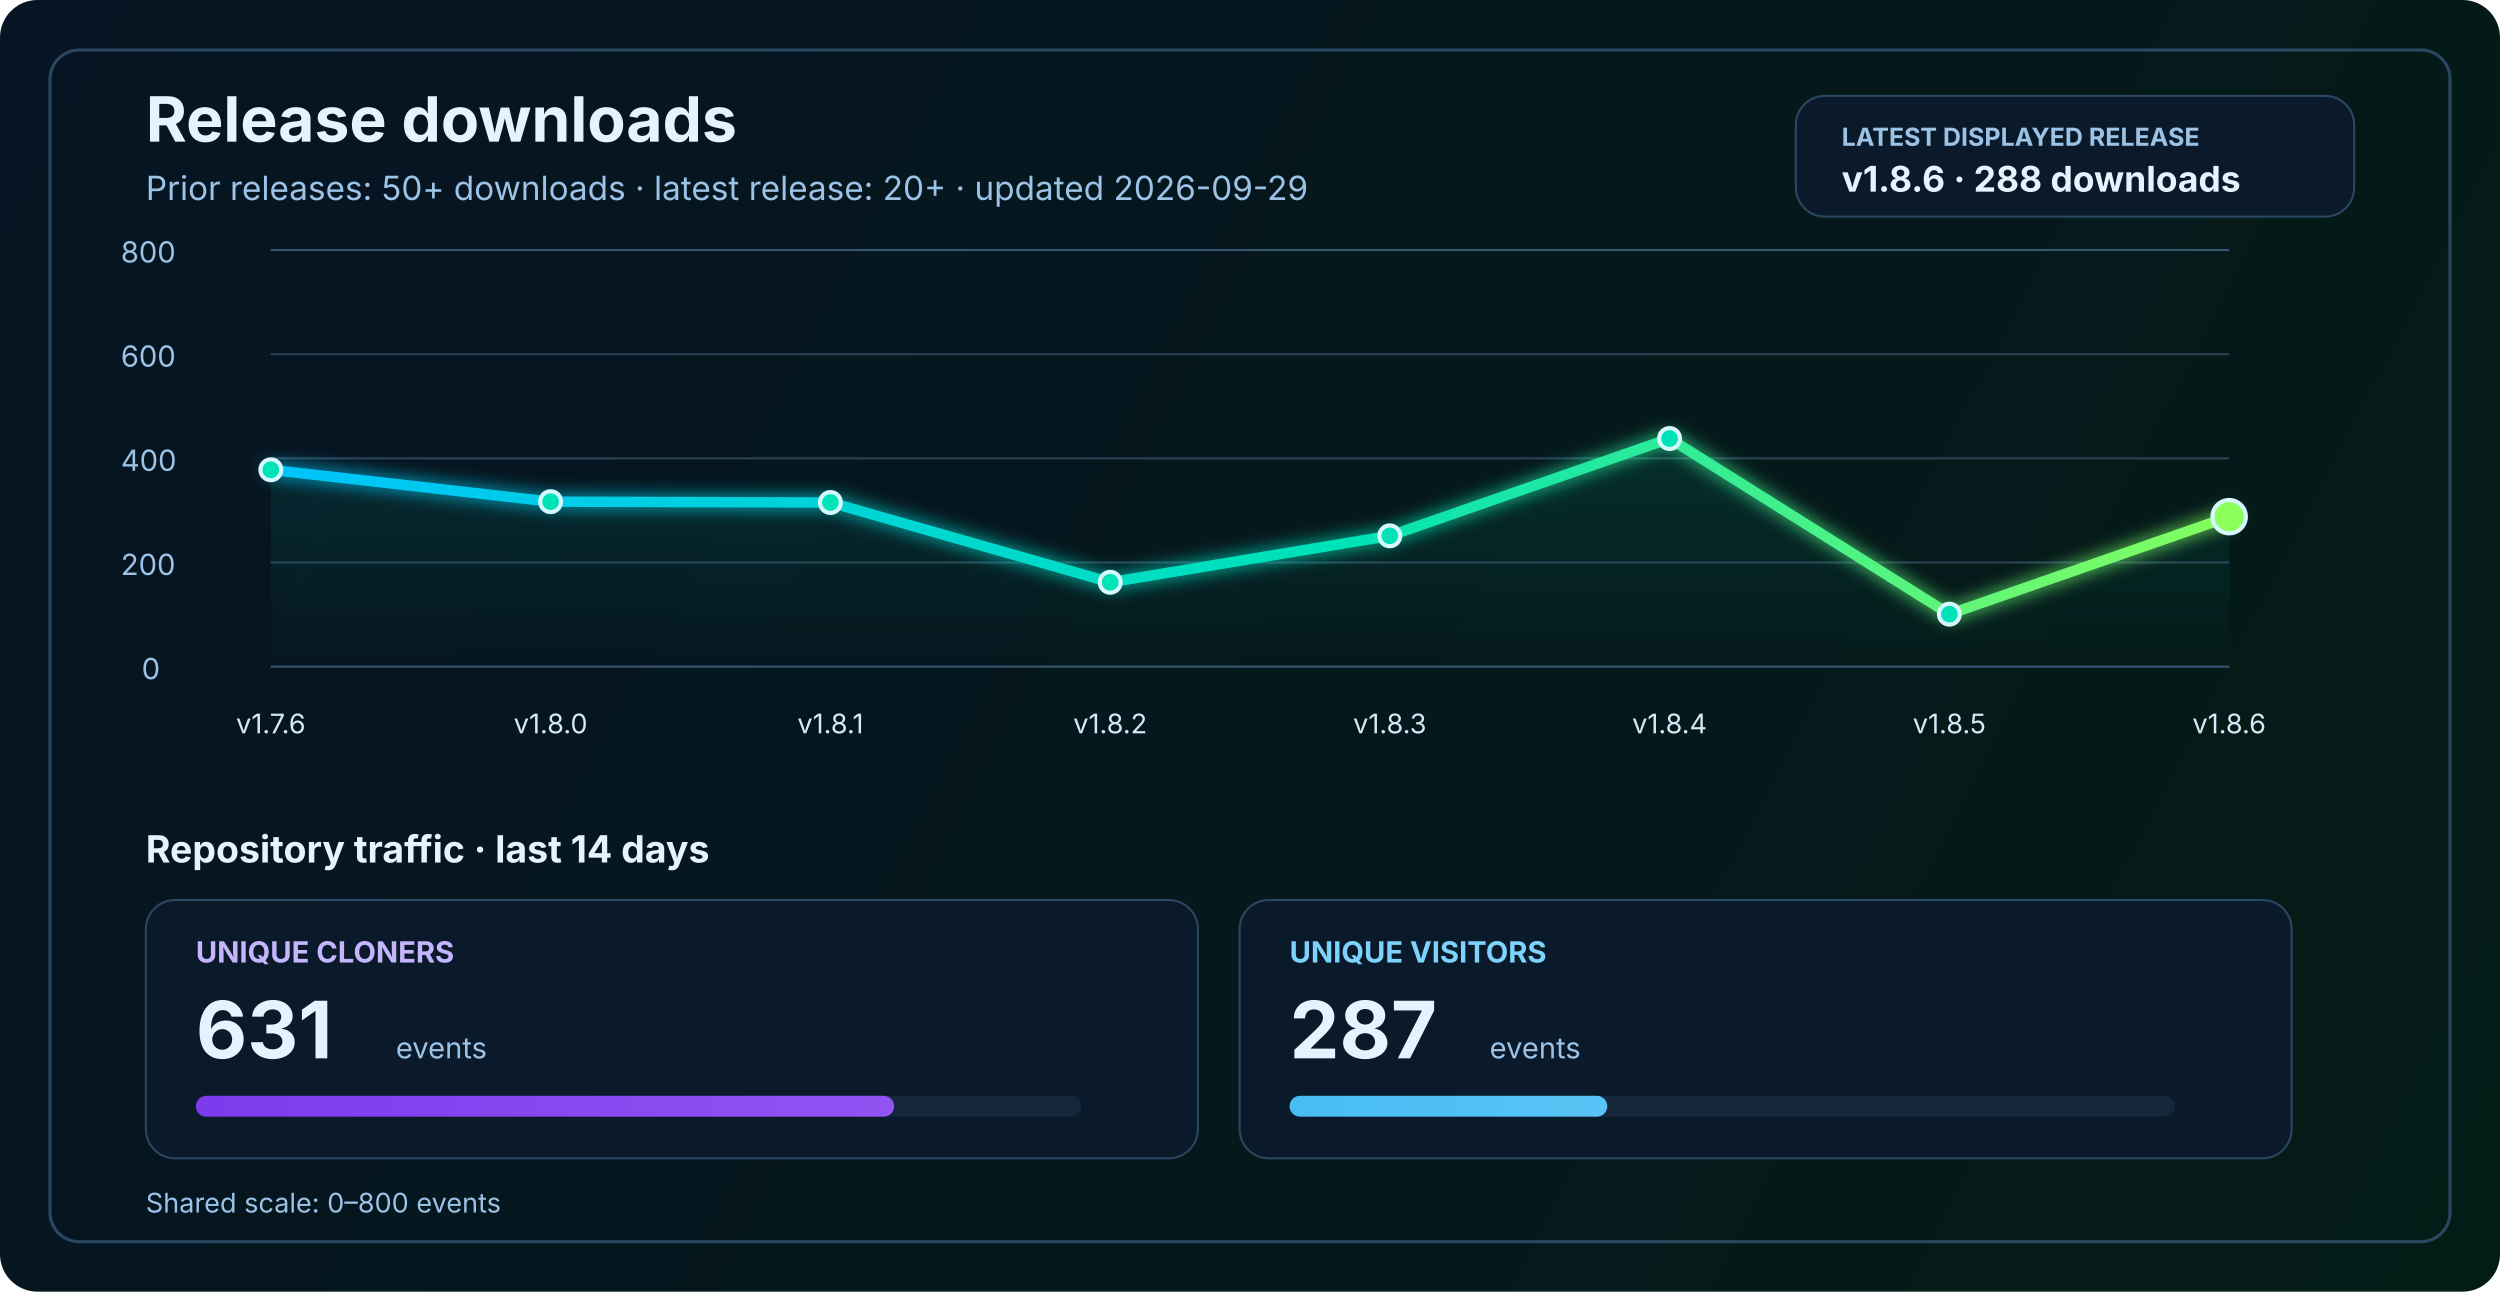
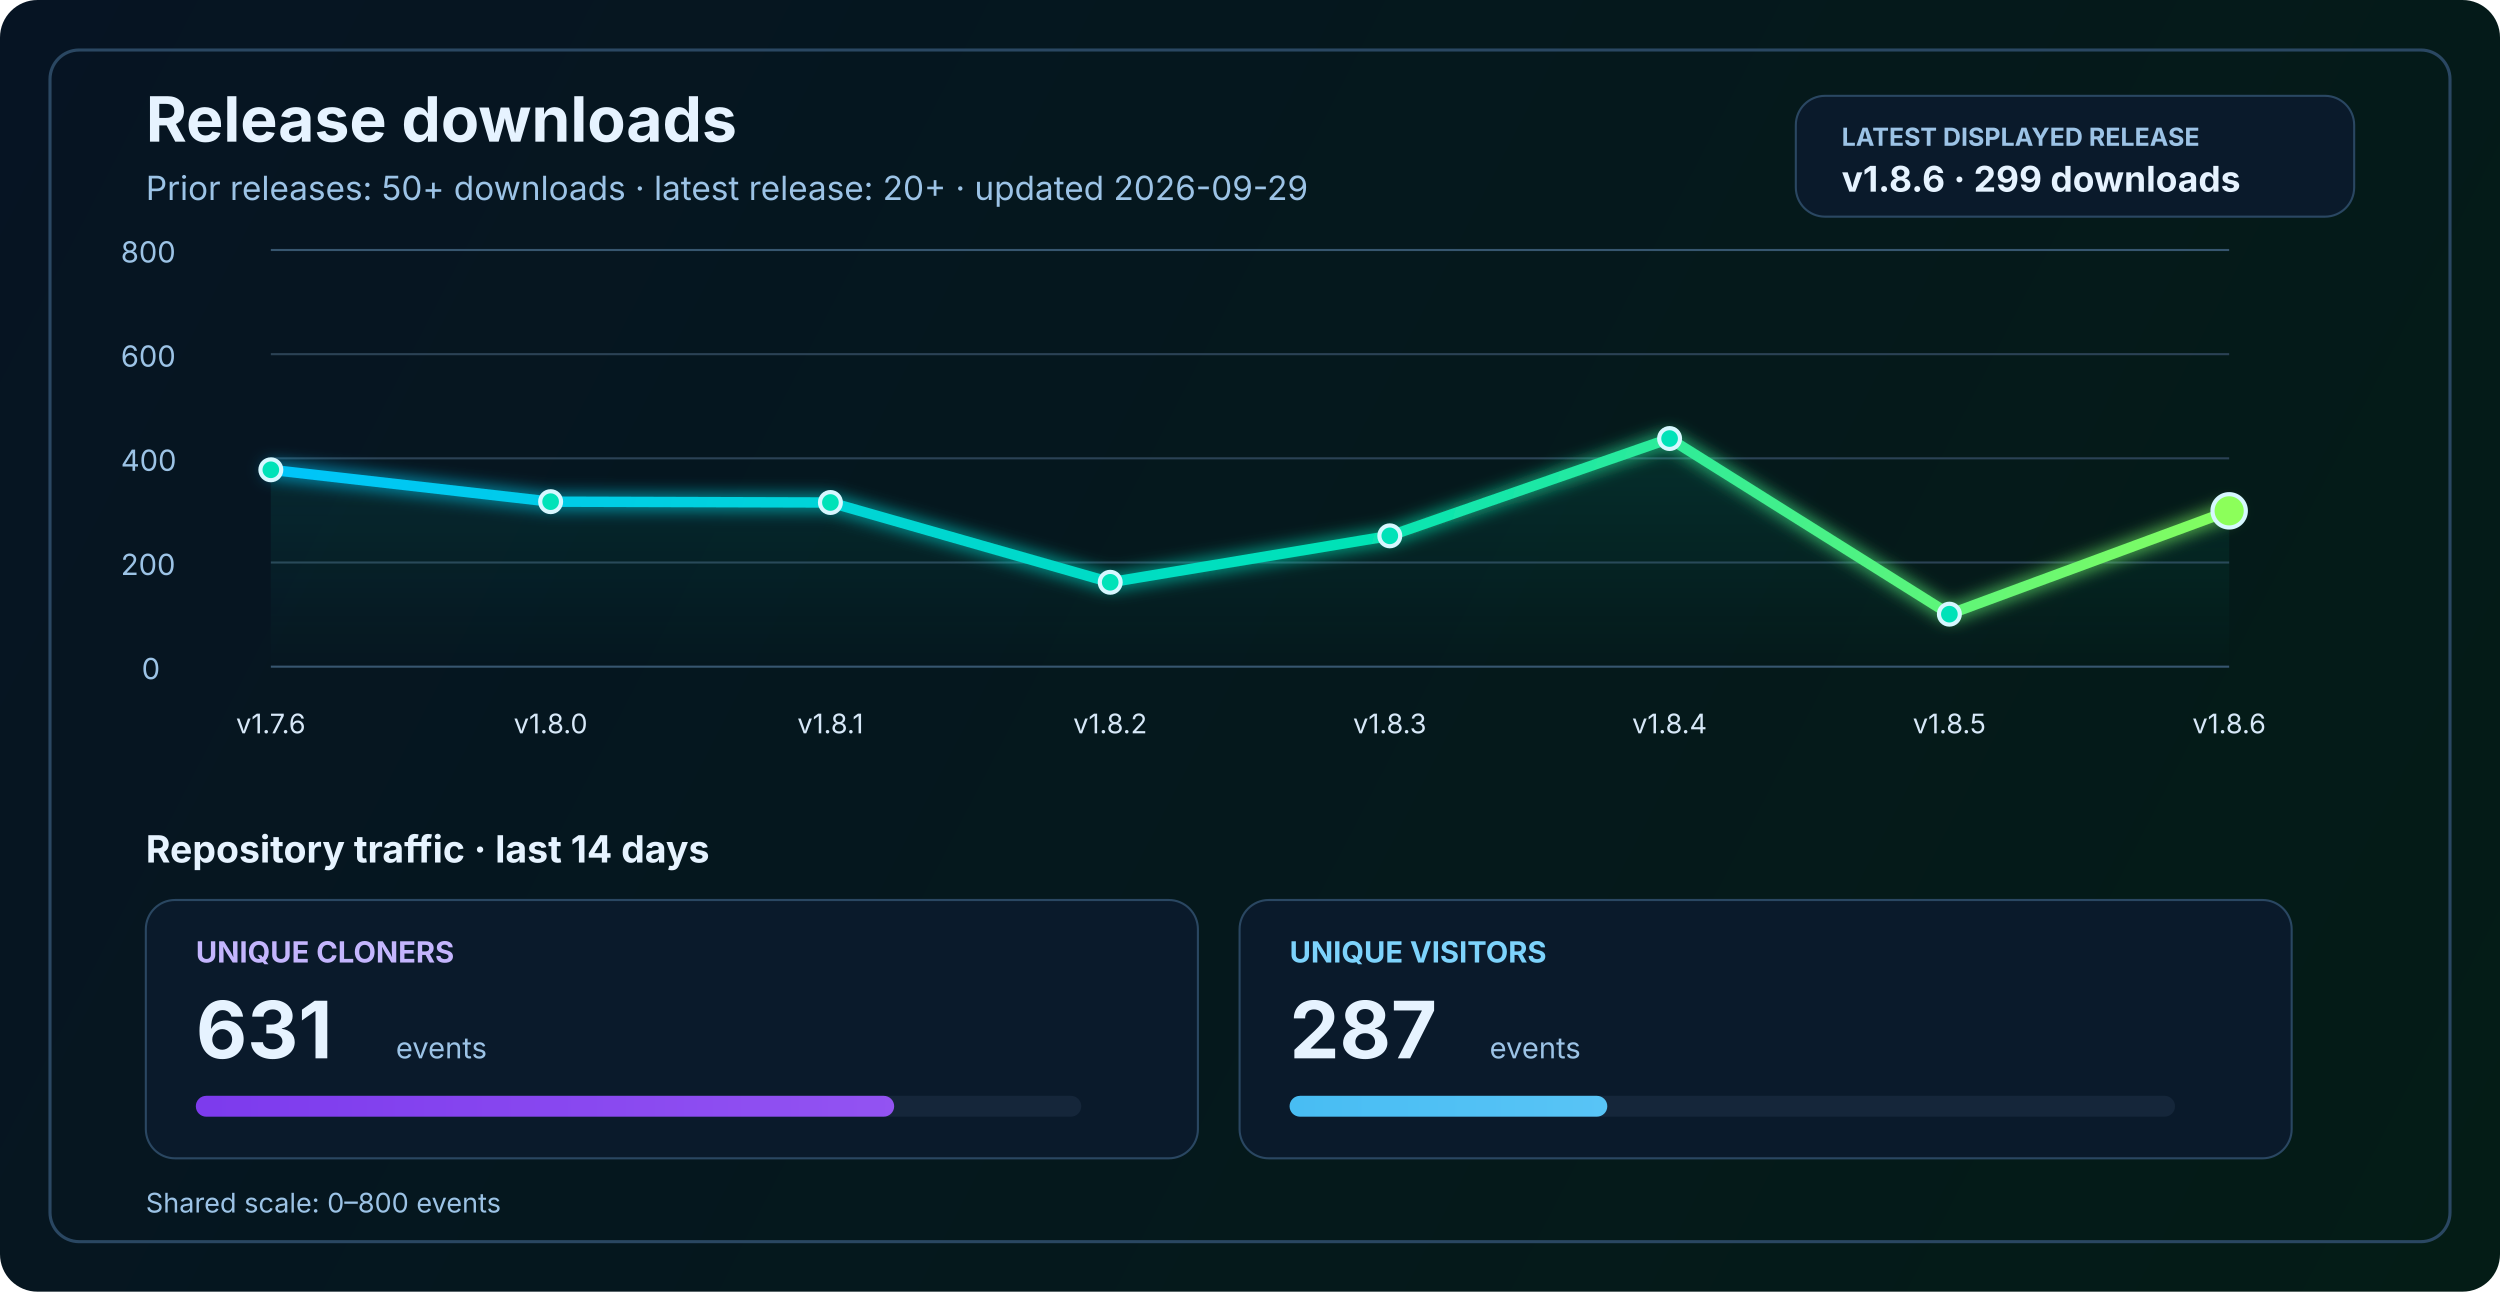
<svg xmlns="http://www.w3.org/2000/svg" width="1200" height="620" viewBox="0 0 1200 620" fill="none" role="img" aria-labelledby="title desc">
  <defs>
    <linearGradient id="bg" x1="0" y1="0" x2="1200" y2="620" gradientUnits="userSpaceOnUse">
      <stop stop-color="#061423" />
      <stop offset="1" stop-color="#041C16" />
    </linearGradient>
    <linearGradient id="line" x1="130" y1="86" x2="1070" y2="340" gradientUnits="userSpaceOnUse">
      <stop stop-color="#00C2FF" />
      <stop offset="0.55" stop-color="#00E2B8" />
      <stop offset="1" stop-color="#8CFF5A" />
    </linearGradient>
    <linearGradient id="area" x1="0" y1="120" x2="0" y2="320" gradientUnits="userSpaceOnUse">
      <stop stop-color="#00E2B8" stop-opacity="0.20" />
      <stop offset="1" stop-color="#00E2B8" stop-opacity="0" />
    </linearGradient>
    <linearGradient id="cloneFill" x1="86" y1="450" x2="1110" y2="450" gradientUnits="userSpaceOnUse">
      <stop stop-color="#7C3AED" />
      <stop offset="1" stop-color="#C084FC" />
    </linearGradient>
    <linearGradient id="viewFill" x1="86" y1="482" x2="1110" y2="482" gradientUnits="userSpaceOnUse">
      <stop stop-color="#0EA5E9" />
      <stop offset="1" stop-color="#7DD3FC" />
    </linearGradient>
    <filter id="glow" x="-50%" y="-50%" width="200%" height="200%">
      <feGaussianBlur stdDeviation="4" result="blur" />
      <feMerge>
        <feMergeNode in="blur" />
        <feMergeNode in="SourceGraphic" />
      </feMerge>
    </filter>
  </defs>
  <rect width="1200" height="620" rx="18" fill="url(#bg)" />
  <rect x="24" y="24" width="1152" height="572" rx="14" stroke="#2A4762" stroke-width="1.5" />
  <text x="70" y="68" fill="#E6F3FF" font-size="30" font-family="SF Pro Display, -apple-system, BlinkMacSystemFont, Segoe UI, sans-serif" font-weight="700">Release downloads</text>
  <text x="70" y="96" fill="#9CC3E6" font-size="16" font-family="SF Pro Text, -apple-system, BlinkMacSystemFont, Segoe UI, sans-serif">Prior releases: 50+ downloads · latest release: 20+ · updated 2026-09-29</text>
  <rect x="862" y="46" width="268" height="58" rx="14" fill="#0A1A2B" stroke="#2A4762" stroke-width="1" />
  <text x="884" y="70" fill="#9CC3E6" font-size="12" font-family="SF Pro Text, -apple-system, BlinkMacSystemFont, Segoe UI, sans-serif" font-weight="700">LATEST DISPLAYED RELEASE</text>
-   <text x="884" y="92" fill="#E6F3FF" font-size="17" font-family="SF Pro Text, -apple-system, BlinkMacSystemFont, Segoe UI, sans-serif" font-weight="700">v1.8.6 · 288 downloads</text>
+   <text x="884" y="92" fill="#E6F3FF" font-size="17" font-family="SF Pro Text, -apple-system, BlinkMacSystemFont, Segoe UI, sans-serif" font-weight="700">v1.8.6 · 299 downloads</text>
  <line x1="130" y1="320.0" x2="1070" y2="320.0" stroke="#37566F" stroke-width="1" />
  <line x1="130" y1="270.0" x2="1070" y2="270.0" stroke="#2B4255" stroke-width="1" />
  <line x1="130" y1="220.0" x2="1070" y2="220.0" stroke="#2B4255" stroke-width="1" />
  <line x1="130" y1="170.0" x2="1070" y2="170.0" stroke="#2B4255" stroke-width="1" />
  <line x1="130" y1="120.0" x2="1070" y2="120.0" stroke="#37566F" stroke-width="1" />
  <text x="68" y="326.0" fill="#9CC3E6" font-size="14" font-family="SF Pro Text, -apple-system, BlinkMacSystemFont, Segoe UI, sans-serif">0</text>
  <text x="58" y="276.0" fill="#9CC3E6" font-size="14" font-family="SF Pro Text, -apple-system, BlinkMacSystemFont, Segoe UI, sans-serif">200</text>
  <text x="58" y="226.0" fill="#9CC3E6" font-size="14" font-family="SF Pro Text, -apple-system, BlinkMacSystemFont, Segoe UI, sans-serif">400</text>
  <text x="58" y="176.0" fill="#9CC3E6" font-size="14" font-family="SF Pro Text, -apple-system, BlinkMacSystemFont, Segoe UI, sans-serif">600</text>
  <text x="58" y="126.0" fill="#9CC3E6" font-size="14" font-family="SF Pro Text, -apple-system, BlinkMacSystemFont, Segoe UI, sans-serif">800</text>
-   <path d="M 130.0 225.5 L 264.3 240.8 L 398.6 241.2 L 532.9 279.5 L 667.1 257.2 L 801.4 210.5 L 935.7 294.8 L 1070.0 248.0 L 1070 320 L 130 320 Z" fill="url(#area)" />
-   <polyline points="130.0,225.5 264.3,240.8 398.6,241.2 532.9,279.5 667.1,257.2 801.4,210.5 935.7,294.8 1070.0,248.0" fill="none" stroke="url(#line)" stroke-width="5" stroke-linecap="round" stroke-linejoin="round" filter="url(#glow)" />
+   <path d="M 130.0 225.5 L 264.3 240.8 L 398.6 241.2 L 532.9 279.5 L 667.1 257.2 L 801.4 210.5 L 935.7 294.8 L 1070.0 245.2 L 1070 320 L 130 320 Z" fill="url(#area)" />
+   <polyline points="130.0,225.5 264.3,240.8 398.6,241.2 532.9,279.5 667.1,257.2 801.4,210.5 935.7,294.8 1070.0,245.2" fill="none" stroke="url(#line)" stroke-width="5" stroke-linecap="round" stroke-linejoin="round" filter="url(#glow)" />
  <circle cx="130.0" cy="225.5" r="5" fill="#00E2B8" stroke="#D7F7FF" stroke-width="2" />
  <circle cx="264.3" cy="240.8" r="5" fill="#00E2B8" stroke="#D7F7FF" stroke-width="2" />
  <circle cx="398.6" cy="241.2" r="5" fill="#00E2B8" stroke="#D7F7FF" stroke-width="2" />
  <circle cx="532.9" cy="279.5" r="5" fill="#00E2B8" stroke="#D7F7FF" stroke-width="2" />
  <circle cx="667.1" cy="257.2" r="5" fill="#00E2B8" stroke="#D7F7FF" stroke-width="2" />
  <circle cx="801.4" cy="210.5" r="5" fill="#00E2B8" stroke="#D7F7FF" stroke-width="2" />
  <circle cx="935.7" cy="294.8" r="5" fill="#00E2B8" stroke="#D7F7FF" stroke-width="2" />
-   <circle cx="1070.0" cy="248.0" r="8" fill="#8CFF5A" stroke="#D7F7FF" stroke-width="2" />
+   <circle cx="1070.0" cy="245.2" r="8" fill="#8CFF5A" stroke="#D7F7FF" stroke-width="2" />
  <text x="130.0" y="352" text-anchor="middle" fill="#D7E8F8" font-size="13" font-family="SF Pro Text, -apple-system, BlinkMacSystemFont, Segoe UI, sans-serif">v1.7.6</text>
  <text x="264.3" y="352" text-anchor="middle" fill="#D7E8F8" font-size="13" font-family="SF Pro Text, -apple-system, BlinkMacSystemFont, Segoe UI, sans-serif">v1.8.0</text>
  <text x="398.6" y="352" text-anchor="middle" fill="#D7E8F8" font-size="13" font-family="SF Pro Text, -apple-system, BlinkMacSystemFont, Segoe UI, sans-serif">v1.8.1</text>
  <text x="532.9" y="352" text-anchor="middle" fill="#D7E8F8" font-size="13" font-family="SF Pro Text, -apple-system, BlinkMacSystemFont, Segoe UI, sans-serif">v1.8.2</text>
  <text x="667.1" y="352" text-anchor="middle" fill="#D7E8F8" font-size="13" font-family="SF Pro Text, -apple-system, BlinkMacSystemFont, Segoe UI, sans-serif">v1.8.3</text>
  <text x="801.4" y="352" text-anchor="middle" fill="#D7E8F8" font-size="13" font-family="SF Pro Text, -apple-system, BlinkMacSystemFont, Segoe UI, sans-serif">v1.8.4</text>
  <text x="935.7" y="352" text-anchor="middle" fill="#D7E8F8" font-size="13" font-family="SF Pro Text, -apple-system, BlinkMacSystemFont, Segoe UI, sans-serif">v1.8.5</text>
  <text x="1070.0" y="352" text-anchor="middle" fill="#D7E8F8" font-size="13" font-family="SF Pro Text, -apple-system, BlinkMacSystemFont, Segoe UI, sans-serif">v1.8.6</text>
  <text x="70" y="414" fill="#E6F3FF" font-size="18" font-family="SF Pro Text, -apple-system, BlinkMacSystemFont, Segoe UI, sans-serif" font-weight="700">Repository traffic · last 14 days</text>
  <rect x="70" y="432" width="505" height="124" rx="14" fill="#0A1A2B" stroke="#2A4762" stroke-width="1" />
  <text x="94" y="462" fill="#C4B5FD" font-size="14" font-family="SF Pro Text, -apple-system, BlinkMacSystemFont, Segoe UI, sans-serif" font-weight="700">UNIQUE CLONERS</text>
  <text x="94" y="508" fill="#E6F3FF" font-size="38" font-family="SF Pro Display, -apple-system, BlinkMacSystemFont, Segoe UI, sans-serif" font-weight="700">631</text>
  <text x="190" y="508" fill="#9CC3E6" font-size="14" font-family="SF Pro Text, -apple-system, BlinkMacSystemFont, Segoe UI, sans-serif">events</text>
  <rect x="94" y="526" width="425" height="10" rx="5" fill="#15263A" />
  <rect x="94" y="526" width="335.2" height="10" rx="5" fill="url(#cloneFill)" />
  <rect x="595" y="432" width="505" height="124" rx="14" fill="#0A1A2B" stroke="#2A4762" stroke-width="1" />
  <text x="619" y="462" fill="#7DD3FC" font-size="14" font-family="SF Pro Text, -apple-system, BlinkMacSystemFont, Segoe UI, sans-serif" font-weight="700">UNIQUE VISITORS</text>
  <text x="619" y="508" fill="#E6F3FF" font-size="38" font-family="SF Pro Display, -apple-system, BlinkMacSystemFont, Segoe UI, sans-serif" font-weight="700">287</text>
  <text x="715" y="508" fill="#9CC3E6" font-size="14" font-family="SF Pro Text, -apple-system, BlinkMacSystemFont, Segoe UI, sans-serif">events</text>
  <rect x="619" y="526" width="425" height="10" rx="5" fill="#15263A" />
  <rect x="619" y="526" width="152.5" height="10" rx="5" fill="url(#viewFill)" />
  <text x="70" y="582" fill="#9CC3E6" font-size="13" font-family="SF Pro Text, -apple-system, BlinkMacSystemFont, Segoe UI, sans-serif">Shared scale: 0–800 events</text>
</svg>
